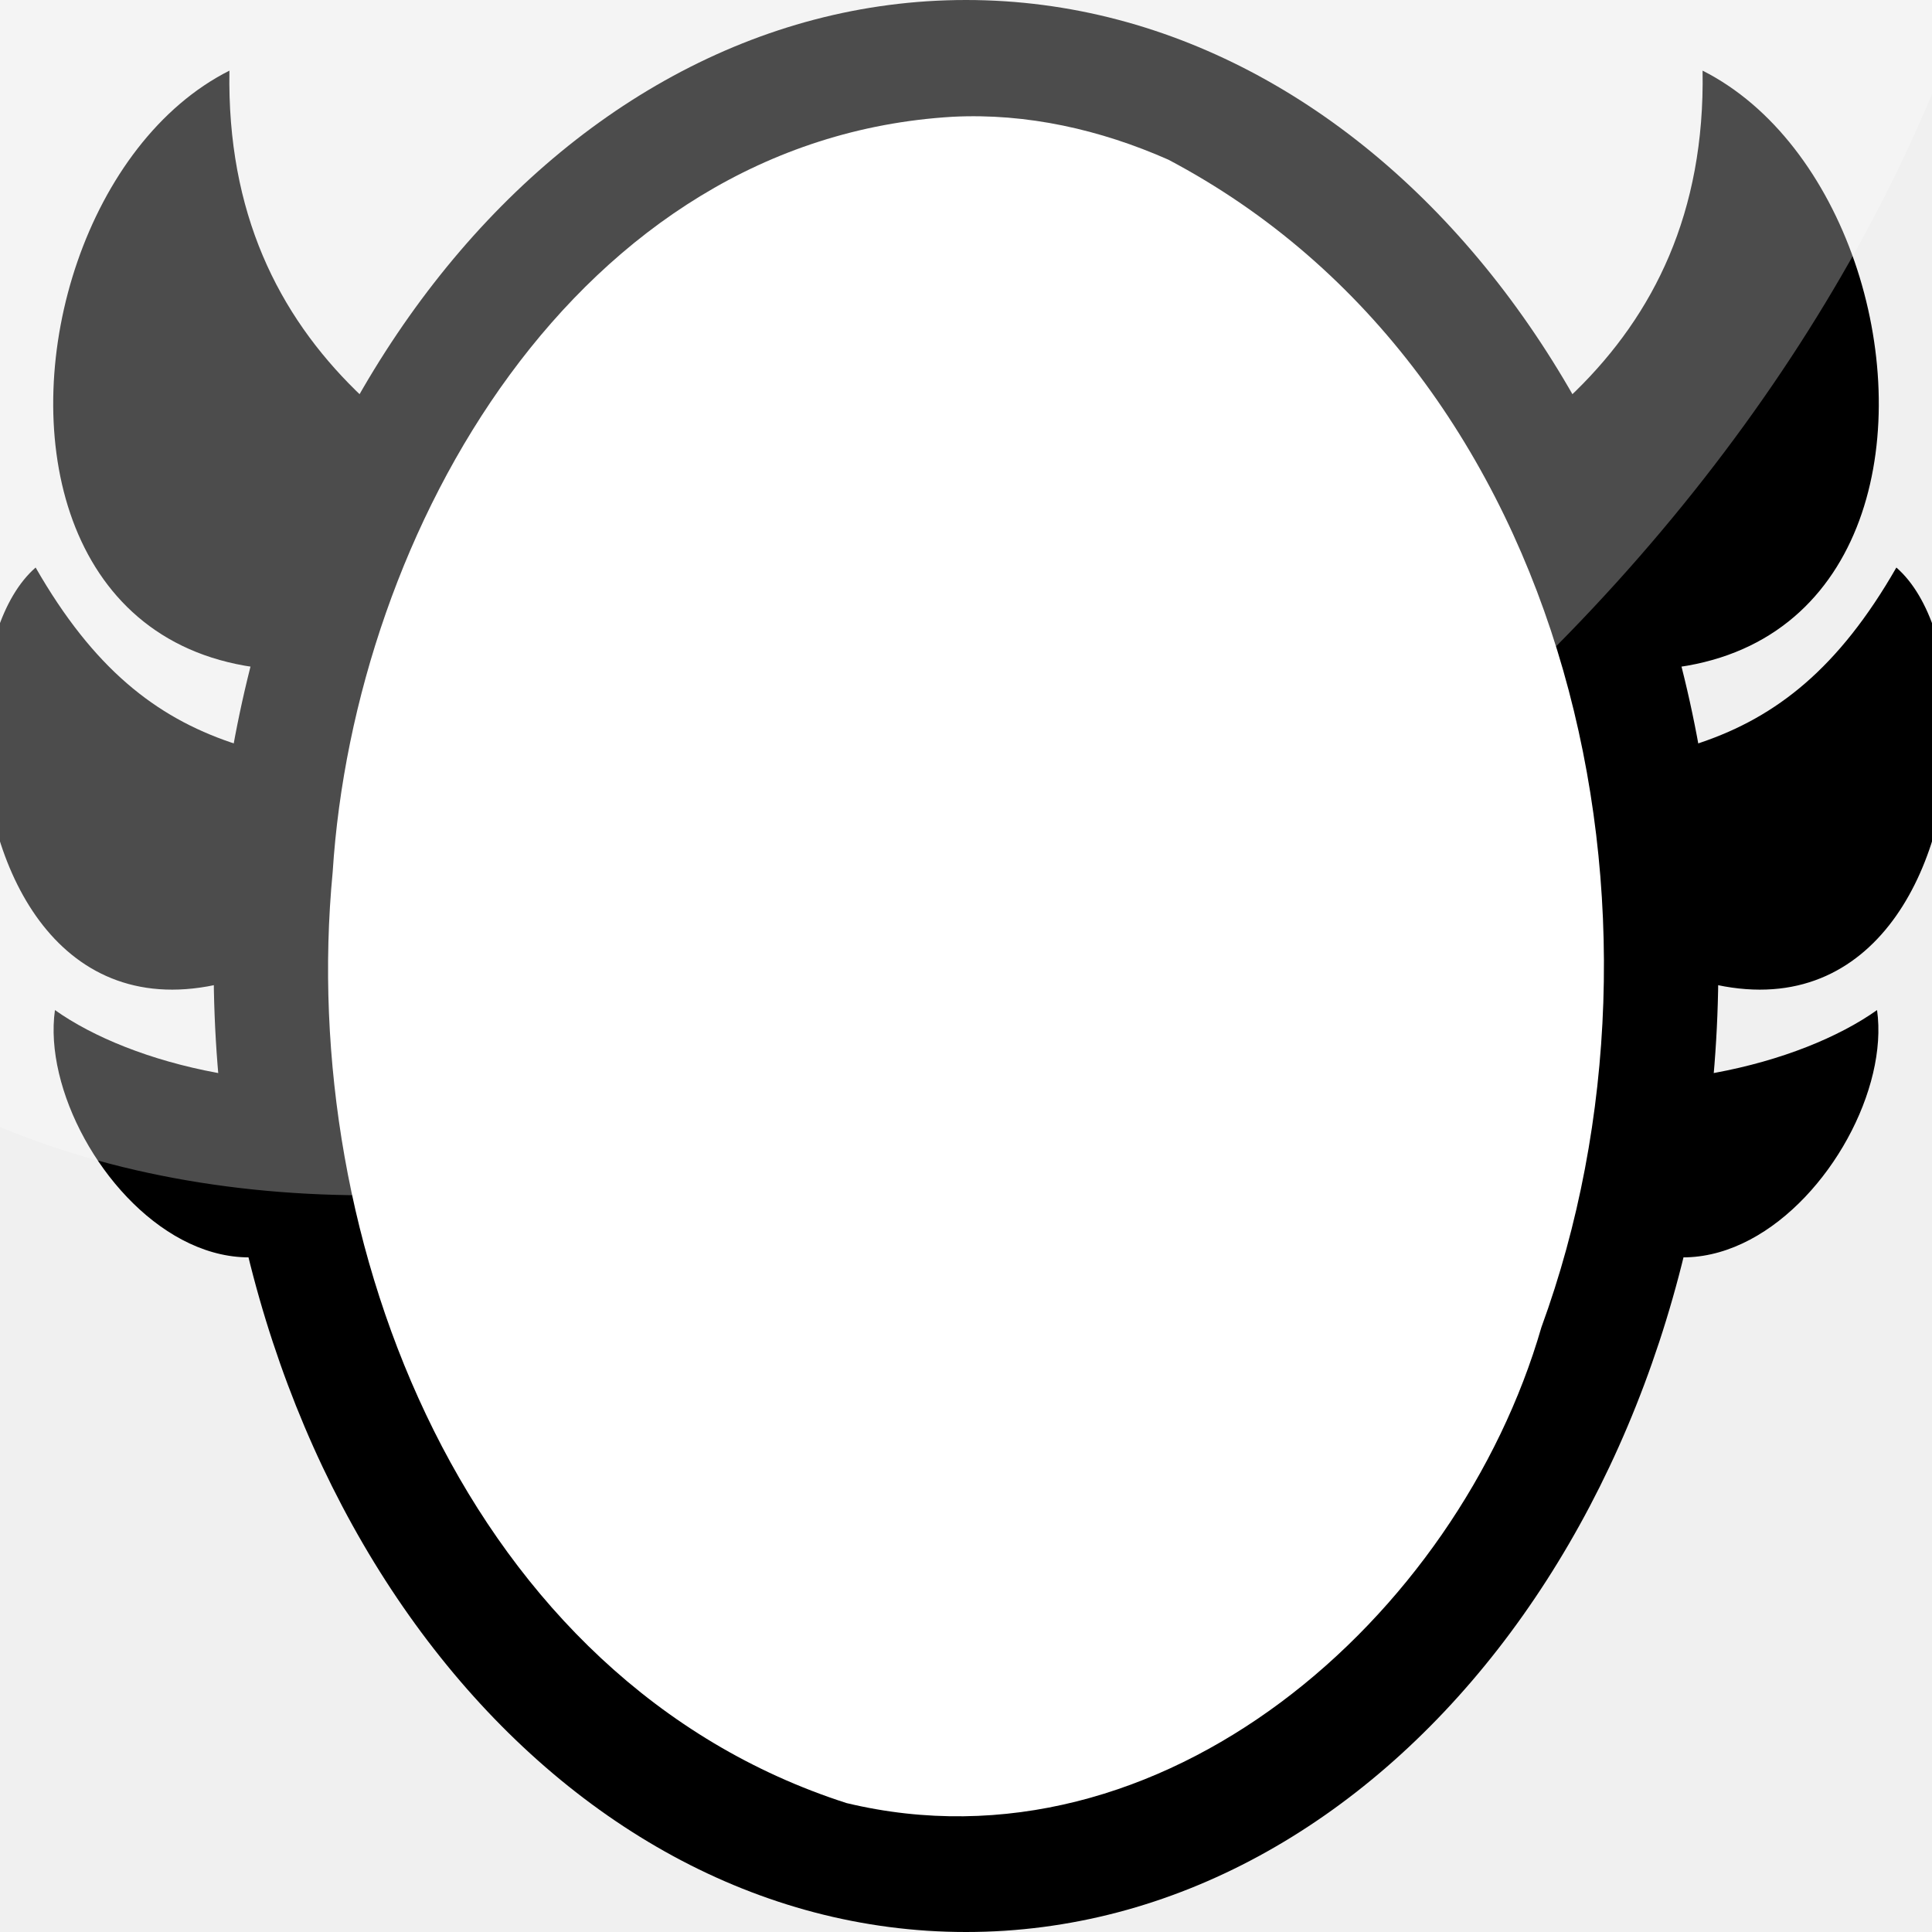
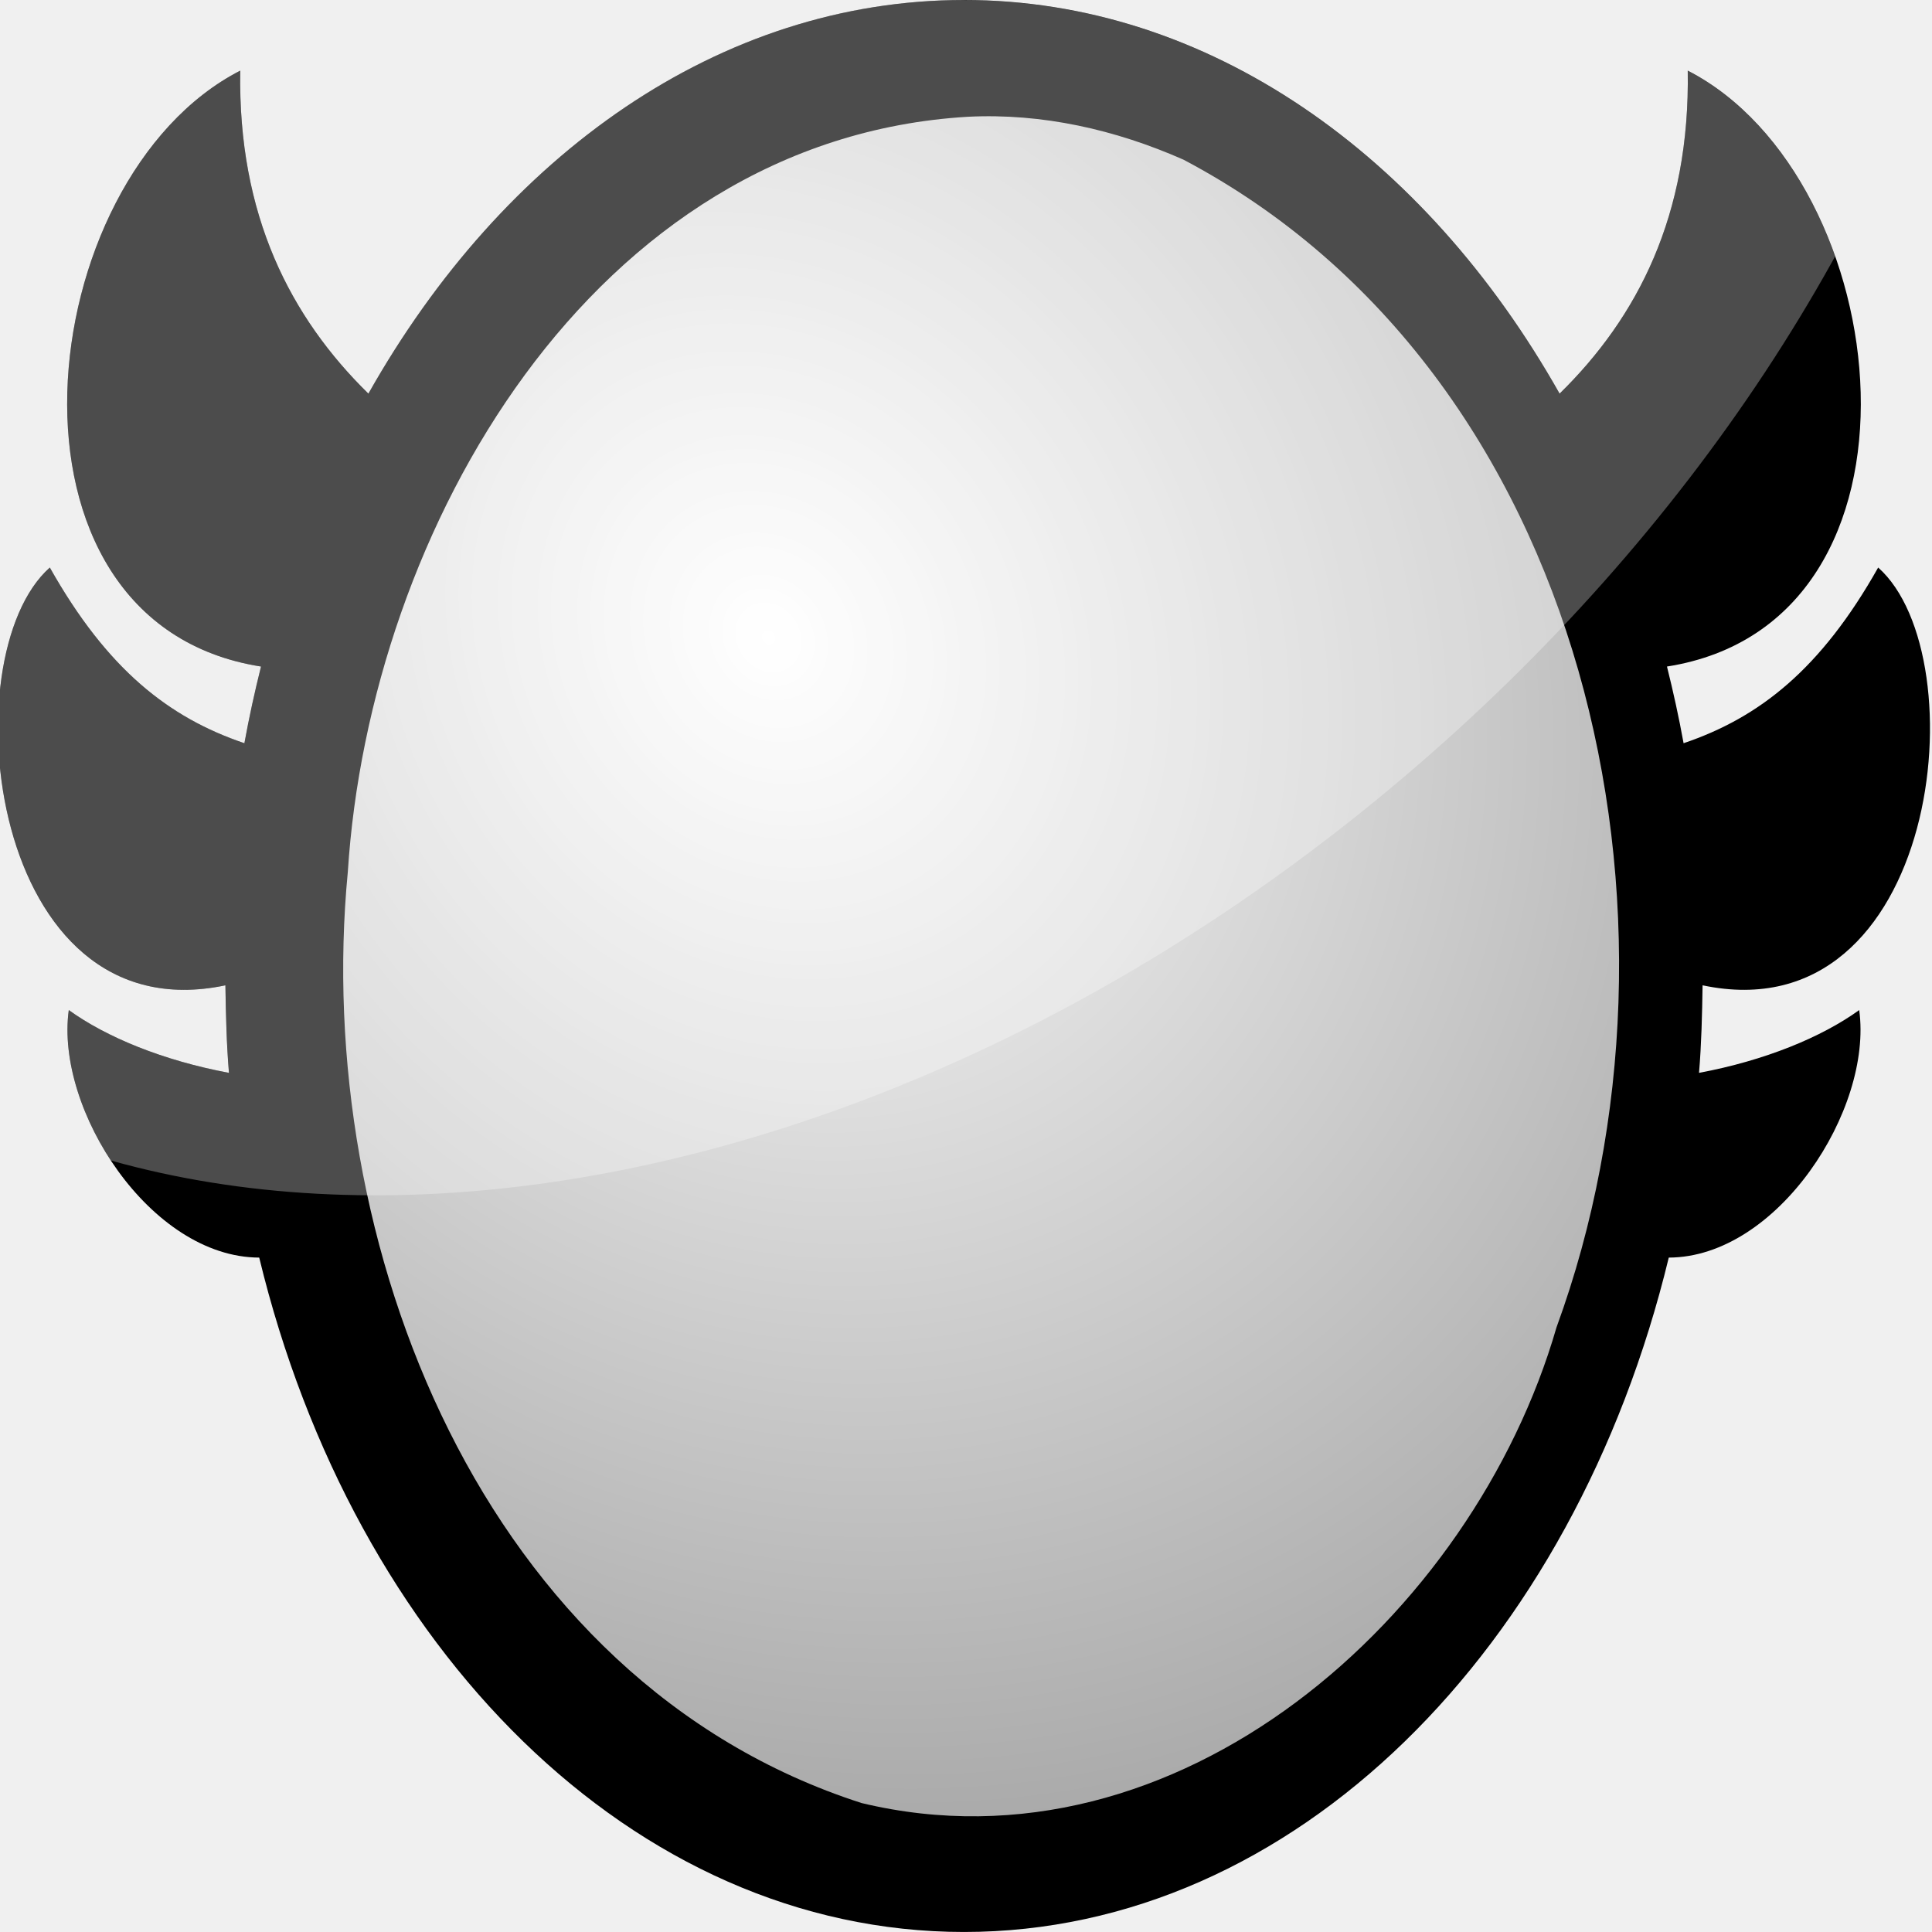
- <svg xmlns="http://www.w3.org/2000/svg" width="100" height="100" id="svg2" version="1.1">
+ <svg xmlns="http://www.w3.org/2000/svg" xmlns:xlink="http://www.w3.org/1999/xlink" version="1.1" width="100" height="100" id="svg2">
  <defs id="defs4">
-     <clipPath clipPathUnits="userSpaceOnUse" id="clipPath3853">
-       <path style="fill:#000000;fill-opacity:1;stroke:none" d="m 30.744,22.293 c 13.316,16.003 31.07,24.324 31.07,24.324 0,0 8.878,23.686 22.194,39.689 0,0 -19.66,36.73 -32.406,42.036 -9.805,4.082 -34.17,-4.899 -34.17,-4.899 0,0 -10.521,-32.945 -9.507,-47.592 C 9.244,56.812 30.744,22.293 30.744,22.293 z" id="path3855" />
+     <radialGradient cx="43.596" cy="1001.533" r="33.02" fx="43.596" fy="1001.533" id="radialGradient3890" xlink:href="#linearGradient3884" gradientUnits="userSpaceOnUse" gradientTransform="matrix(3.185668,4.851343,-4.205016,2.761253,4111.579,-1991.609)" />
+     <linearGradient id="linearGradient3884">
+       <stop id="stop3886" style="stop-color:#ffffff;stop-opacity:1" offset="0" />
+       <stop id="stop3888" style="stop-color:#ffffff;stop-opacity:0" offset="1" />
+     </linearGradient>
+     <clipPath id="clipPath3099">
+       <path d="m 55.514,54.269 c -6.854,-8.237 -16.496,-9.382 -25.755,-4.431 -0.432,-5.664 0.433,-11.496 3.825,-17.165 -8.361,-2.792 -19.929,13.242 -13.106,24.396 -0.752,0.787 -1.5,1.615 -2.227,2.489 -1.535,-3.567 -2.154,-7.565 -1.424,-13.548 -4.875,0.161 -12.462,16.535 -4.67,22.535 -0.663,1.184 -1.32,2.379 -1.911,3.601 C 8.679,69.436 7.624,66.594 7.193,64.249 4.523,67.74 3.805,76.837 6.85,80.513 0.523,99.252 1.859,119.951 11.132,131.096 c 9.273,11.145 23.63,9.305 35.266,-3.052 3.056,3.656 9.131,0.995 11.029,-3.422 -1.677,-0.188 -3.805,-1.172 -5.937,-2.904 0.727,-1.06 1.423,-2.207 2.111,-3.361 5.498,9.971 15.295,-3.747 14.524,-10.692 -3.948,2.115 -6.786,1.958 -9.496,0.425 0.464,-1.19 0.895,-2.401 1.295,-3.609 8.837,7.666 17.684,-11.639 14.271,-22.996 -3.254,5.835 -7.075,8.114 -11.015,8.523 1.705,-14.028 -0.815,-27.501 -7.669,-35.738 z" id="path3101" style="fill:#000000;stroke:none" />
    </clipPath>
-     <clipPath clipPathUnits="userSpaceOnUse" id="clipPath3933">
-       <path transform="matrix(0.5326471,0.6401348,-0.4438143,0.7682626,41.06036,23.78374)" d="M 100,50 A 50,50 0 1 1 0,50 50,50 0 1 1 100,50 z" id="path3935" style="fill:#000000;fill-opacity:1;stroke:none" />
+     <radialGradient cx="45.061" cy="1004.014" r="44.016" fx="45.061" fy="1004.014" id="radialGradient3874" xlink:href="#linearGradient3868" gradientUnits="userSpaceOnUse" gradientTransform="matrix(1.756246,3.640853,-3.419364,1.649405,3388.966,-832.9154)" />
+     <linearGradient id="linearGradient3868">
+       <stop id="stop3870" style="stop-color:#ffffff;stop-opacity:1" offset="0" />
+       <stop id="stop3872" style="stop-color:#ffffff;stop-opacity:0" offset="1" />
+     </linearGradient>
+     <clipPath id="clipPath3853">
+       <path d="m 30.744,22.293 c 13.316,16.003 31.07,24.324 31.07,24.324 0,0 8.878,23.686 22.194,39.689 0,0 -19.66,36.73 -32.406,42.036 -9.805,4.082 -34.17,-4.899 -34.17,-4.899 0,0 -10.521,-32.945 -9.507,-47.592 C 9.244,56.812 30.744,22.293 30.744,22.293 z" id="path3855" style="fill:#000000;fill-opacity:1;stroke:none" />
    </clipPath>
+     <radialGradient cx="44.789" cy="54.465" r="50" fx="44.789" fy="54.465" id="radialGradient3882" xlink:href="#linearGradient3876" gradientUnits="userSpaceOnUse" gradientTransform="matrix(2.305417,5.037775,-3.521696,1.611619,115.2,-275.0879)" />
+     <linearGradient id="linearGradient3876">
+       <stop id="stop3878" style="stop-color:#ffffff;stop-opacity:1" offset="0" />
+       <stop id="stop3880" style="stop-color:#ffffff;stop-opacity:0" offset="1" />
+     </linearGradient>
+     <clipPath id="clipPath3933">
+       <path d="M 100,50 A 50,50 0 1 1 0,50 50,50 0 1 1 100,50 z" transform="matrix(0.5326471,0.6401348,-0.4438143,0.7682626,41.06036,23.78374)" id="path3935" style="fill:#000000;fill-opacity:1;stroke:none" />
+     </clipPath>
+     <radialGradient cx="44.789" cy="54.465" r="50" fx="44.789" fy="54.465" id="radialGradient3087" xlink:href="#linearGradient3876" gradientUnits="userSpaceOnUse" gradientTransform="matrix(2.305417,5.037775,-3.521696,1.611619,115.2,-275.0879)" />
+     <radialGradient cx="45.061" cy="1004.014" r="44.016" fx="45.061" fy="1004.014" id="radialGradient3089" xlink:href="#linearGradient3868" gradientUnits="userSpaceOnUse" gradientTransform="matrix(1.756246,3.640853,-3.419364,1.649405,3388.966,-832.9154)" />
+     <radialGradient cx="43.596" cy="1001.533" r="33.02" fx="43.596" fy="1001.533" id="radialGradient3091" xlink:href="#linearGradient3884" gradientUnits="userSpaceOnUse" gradientTransform="matrix(3.185668,4.851343,-4.205016,2.761253,4111.579,-1991.609)" />
+     <radialGradient cx="43.596" cy="1001.533" r="33.02" fx="43.596" fy="1001.533" id="radialGradient3107" xlink:href="#linearGradient3884" gradientUnits="userSpaceOnUse" gradientTransform="matrix(3.185668,4.851343,-4.205016,2.761253,4111.579,-1991.609)" />
+     <radialGradient cx="45.061" cy="1004.014" r="44.016" fx="45.061" fy="1004.014" id="radialGradient3109" xlink:href="#linearGradient3868" gradientUnits="userSpaceOnUse" gradientTransform="matrix(1.756246,3.640853,-3.419364,1.649405,3388.966,-832.9154)" />
+     <radialGradient cx="44.789" cy="54.465" r="50" fx="44.789" fy="54.465" id="radialGradient3111" xlink:href="#linearGradient3876" gradientUnits="userSpaceOnUse" gradientTransform="matrix(2.305417,5.037775,-3.521696,1.611619,115.2,-275.0879)" />
  </defs>
-   <g id="layer1" transform="translate(0,-952.3622)">
-     <g id="g3000" transform="translate(-128,0)">
-       <path transform="translate(0,952.3622)" d="M 100,50 C 100,77.614 77.614,100 50,100 22.386,100 0,77.614 0,50 0,22.386 22.386,0 50,0 c 27.614,0 50,22.386 50,50 z" id="path2985" style="fill:#000000;fill-opacity:1;stroke:none" />
-       <path style="fill:#ffffff;fill-opacity:1;stroke:none" id="path2987" d="M 100,50 C 100,77.614 77.614,100 50,100 22.386,100 0,77.614 0,50 0,22.386 22.386,0 50,0 c 27.614,0 50,22.386 50,50 z" transform="matrix(0.8564529,0,0,0.8564529,7.177355,959.5395)" />
-       <path style="opacity:0.3;fill:#ffffff;fill-opacity:1;stroke:none" id="path3004-4-4-8" d="M 100,50 A 50,50 0 1 1 0,50 50,50 0 1 1 100,50 z" transform="matrix(1.108102,-0.9232974,0.6401348,0.7682626,-60.72388,972.0009)" clip-path="url(#clipPath3933)" />
+   <g transform="translate(0,-952.3622)" id="layer1">
+     <g transform="translate(-128.1024,-9.9204547e-6)" id="g3000">
+       <path d="M 100,50 A 50,50 0 1 1 0,50 50,50 0 1 1 100,50 z" transform="translate(0,952.3622)" id="path2985" style="fill:#000000;fill-opacity:1;stroke:none" />
+       <path d="M 100,50 A 50,50 0 1 1 0,50 50,50 0 1 1 100,50 z" transform="matrix(0.8564529,0,0,0.8564529,7.177355,959.5395)" id="path2987" style="fill:url(#radialGradient3111);fill-opacity:1;stroke:none" />
+       <path d="M 100,50 A 50,50 0 1 1 0,50 50,50 0 1 1 100,50 z" transform="matrix(1.108102,-0.9232974,0.6401348,0.7682626,-60.72388,972.0009)" clip-path="url(#clipPath3933)" id="path3004-4-4-8" style="opacity:0.3;fill:#ffffff;fill-opacity:1;stroke:none" />
+       <path d="m -202.223,217.117 c 0.492,-0.485 -1.722,8.962 -1.167,8.552 0.556,-0.41 -9.123,-1.09 -8.515,-1.416 0.609,-0.326 -4.178,8.114 -3.529,7.877 0.649,-0.237 -8.446,-3.616 -7.771,-3.758 0.676,-0.142 -6.294,6.608 -5.605,6.564 0.689,-0.044 -7.086,-5.849 -6.397,-5.795 0.688,0.054 -7.901,4.567 -7.227,4.719 0.674,0.152 -5.151,-7.609 -4.505,-7.362 0.645,0.246 -8.868,2.156 -8.264,2.492 0.604,0.335 -2.798,-8.751 -2.249,-8.334 0.55,0.418 -9.116,-0.429 -8.631,0.062 0.485,0.492 -0.219,-9.185 0.19,-8.629 0.41,0.556 -8.626,-2.98 -8.299,-2.372 0.326,0.608 2.377,-8.875 2.614,-8.226 0.237,0.649 -7.437,-5.29 -7.295,-4.614 0.142,0.676 4.781,-7.846 4.825,-7.157 0.044,0.689 -5.645,-7.171 -5.699,-6.482 -0.054,0.688 6.798,-6.181 6.646,-5.507 -0.152,0.674 -3.396,-8.471 -3.642,-7.825 -0.246,0.645 8.264,-4.015 7.929,-3.412 -0.335,0.604 -0.872,-9.084 -1.29,-8.535 -0.418,0.55 9.061,-1.524 8.569,-1.04 -0.492,0.485 1.722,-8.962 1.167,-8.552 -0.556,0.41 9.123,1.09 8.515,1.416 -0.609,0.326 4.178,-8.114 3.529,-7.877 -0.649,0.237 8.446,3.616 7.771,3.758 -0.676,0.142 6.294,-6.608 5.605,-6.564 -0.689,0.044 7.086,5.849 6.397,5.795 -0.688,-0.054 7.901,-4.567 7.227,-4.719 -0.674,-0.152 5.151,7.609 4.505,7.362 -0.645,-0.246 8.868,-2.156 8.264,-2.492 -0.604,-0.335 2.798,8.751 2.249,8.334 -0.55,-0.418 9.116,0.429 8.631,-0.062 -0.485,-0.492 0.219,9.185 -0.19,8.629 -0.41,-0.556 8.626,2.98 8.299,2.372 -0.326,-0.608 -2.377,8.875 -2.614,8.226 -0.237,-0.649 7.437,5.29 7.295,4.614 -0.142,-0.676 -4.781,7.846 -4.825,7.157 -0.044,-0.689 5.645,7.171 5.699,6.482 0.054,-0.688 -6.798,6.181 -6.646,5.507 0.152,-0.674 3.396,8.471 3.642,7.825 0.246,-0.645 -8.264,4.015 -7.929,3.412 0.335,-0.604 0.872,9.084 1.29,8.535 0.418,-0.55 -9.061,1.524 -8.569,1.04 z" transform="matrix(0.4020657,0,0,0.4020657,173.4848,896.9352)" id="path4224" style="fill:#ffffff;fill-opacity:1;stroke:#000000;stroke-width:1.865;stroke-linejoin:round;stroke-opacity:1" />
+       <path d="m -38.305,15.628 a 13.108,13.108 0 1 1 -26.215,0 13.108,13.108 0 1 1 26.215,0 z" transform="matrix(1.087379,0,0,1.087379,136.1585,955.1352)" id="path4246" style="fill:#ababab;fill-opacity:1;stroke:none" />
    </g>
-     <g id="g3812" transform="translate(128.1024,0)">
-       <path transform="translate(0,952.3622)" id="rect3780" d="M 0,10 C 25,10 50,0 50,0 c 0,0 25,10 50,10 0,0 1.727,46.371 -9,62.215 C 82.748,84.403 50,100 50,100 50,100 17.252,84.403 9,72.215 -1.727,56.371 0,10 0,10 z" style="fill:#000000;fill-opacity:1;stroke:none" />
-       <path id="path3802" d="M 48.031,959.438 C 34.496,964.149 20.331,967.261 6,968.219 c 0.522,18.085 -0.59,37.561 8.688,53.687 9.429,10.842 22.947,17.252 35.562,23.563 10.549,-5.905 21.789,-11.137 30.938,-19.094 9.677,-8.152 10.434,-21.81 11.935,-33.465 0.816,-8.203 0.81,-16.457 0.908,-24.692 -15.189,-0.822 -29.933,-4.76 -44.375,-9.344 l -0.945,0.327 -0.68,0.235 z" style="fill:#ffffff;fill-opacity:1;stroke:none" />
-       <path style="opacity:0.3;fill:#ffffff;fill-opacity:1;stroke:none" id="path3004-4" d="M 100,50 C 100,77.614 77.614,100 50,100 22.386,100 0,77.614 0,50 0,22.386 22.386,0 50,0 c 27.614,0 50,22.386 50,50 z" transform="matrix(1.108102,-0.9232974,0.6401348,0.7682626,-48.33771,973.6213)" clip-path="url(#clipPath3853)" />
+     <g transform="translate(128,-9.9204547e-6)" id="g3812">
+       <path d="M 0,10 C 25,10 50,0 50,0 c 0,0 25,10 50,10 0,0 1.727,46.371 -9,62.215 C 82.748,84.403 50,100 50,100 50,100 17.252,84.403 9,72.215 -1.727,56.371 0,10 0,10 z" transform="translate(0,952.3622)" id="rect3780" style="fill:#000000;fill-opacity:1;stroke:none" />
+       <path d="M 48.031,959.438 C 34.496,964.149 20.331,967.261 6,968.219 c 0.522,18.085 -0.59,37.561 8.688,53.687 9.429,10.842 22.947,17.252 35.562,23.563 10.549,-5.905 21.789,-11.137 30.938,-19.094 9.677,-8.152 10.434,-21.81 11.935,-33.465 0.816,-8.203 0.81,-16.457 0.908,-24.692 -15.189,-0.822 -29.933,-4.76 -44.375,-9.344 l -0.945,0.327 -0.68,0.235 z" id="path3802" style="fill:url(#radialGradient3109);fill-opacity:1;stroke:none" />
+       <path d="M 100,50 A 50,50 0 1 1 0,50 50,50 0 1 1 100,50 z" transform="matrix(1.108102,-0.9232974,0.6401348,0.7682626,-48.33771,973.6213)" clip-path="url(#clipPath3853)" id="path3004-4" style="opacity:0.3;fill:#ffffff;fill-opacity:1;stroke:none" />
    </g>
-     <g id="g3880">
-       <path id="path3861" transform="translate(0,952.3622)" d="M 11.875 3.656 C -2.76 11.037 -2.505 48.982 33 28.875 C 22.565 24.675 11.62 18.418 11.875 3.656 z M 88.125 3.656 C 88.38 18.418 77.435 24.675 67 28.875 C 102.505 48.982 102.76 11.037 88.125 3.656 z M 1.844 29.375 C -5.155 35.483 0.7 67.671 26.406 40.438 C 14.699 39.419 7.825 39.81 1.844 29.375 z M 98.156 29.375 C 92.175 39.81 85.301 39.419 73.594 40.438 C 99.3 67.671 105.155 35.483 98.156 29.375 z M 2.844 52.281 C 1.698 60.426 14.958 74.814 22.594 55.344 C 14.704 57.125 6.789 55.081 2.844 52.281 z M 97.156 52.281 C 93.211 55.081 85.296 57.125 77.406 55.344 C 85.042 74.814 98.302 60.426 97.156 52.281 z " style="opacity:1;fill:#000000;stroke:none" />
-       <path id="path3859" d="M 88.941,50 C 88.941,77.614 71.507,100 50,100 28.493,100 11.059,77.614 11.059,50 11.059,22.386 28.493,0 50,0 71.507,0 88.941,22.386 88.941,50 z" style="fill:#000000;fill-opacity:1;stroke:none" transform="translate(0,952.3622)" />
-       <path id="path3871" d="M 49.312,958.406 C 29.859,959.557 18.347,979.807 17.219,997.5 c -1.84,19.171 6.944,41.868 26.594,48.188 16.359,3.929 31.639,-9.652 35.969,-24.625 7.747,-21.172 1.702,-49.353 -19.312,-60.438 -3.52,-1.554 -7.316,-2.413 -11.156,-2.219 z" style="fill:#ffffff;fill-opacity:1;stroke:none" />
-       <path style="opacity:0.3;fill:#ffffff;fill-opacity:1;stroke:none" id="path3004-4-4" d="M 100,50 A 50,50 0 1 1 0,50 50,50 0 1 1 100,50 z" transform="matrix(1.108102,-0.9232974,0.6401348,0.7682626,-46.25476,961.9248)" clip-path="none" />
+     <g transform="translate(0.7832478,-9.9204547e-6)" id="g3880">
+       <path d="m 49.114,952.362 c -12.643,0 -23.862,8.023 -30.829,20.375 -4.033,-3.953 -6.759,-9.232 -6.633,-16.719 -10.86,5.574 -13.37,28.574 1.075,30.844 -0.324,1.298 -0.617,2.626 -0.86,3.969 -3.915,-1.324 -7.103,-3.823 -10.072,-9.094 -5.207,4.625 -3.168,24.209 9.089,21.625 0.023,1.522 0.059,3.046 0.184,4.531 -3.411,-0.637 -6.347,-1.846 -8.291,-3.25 -0.711,5.147 4.23,12.799 9.857,12.812 4.897,20.238 19.372,34.906 36.479,34.906 17.107,0 31.581,-14.668 36.479,-34.906 5.627,-0.013 10.568,-7.666 9.857,-12.812 -1.944,1.404 -4.88,2.613 -8.291,3.25 0.125,-1.486 0.161,-3.009 0.184,-4.531 12.257,2.584 14.296,-17 9.089,-21.625 -2.968,5.27 -6.157,7.77 -10.072,9.094 -0.243,-1.343 -0.536,-2.67 -0.86,-3.969 14.444,-2.27 11.934,-25.27 1.075,-30.844 0.127,7.487 -2.599,12.766 -6.633,16.719 -6.967,-12.352 -18.185,-20.375 -30.829,-20.375 z" id="path3861" style="fill:#000000;stroke:none" />
+       <path d="M 49.312,958.406 C 29.859,959.557 18.347,979.807 17.219,997.5 c -1.84,19.171 6.944,41.868 26.594,48.188 16.359,3.929 31.639,-9.652 35.969,-24.625 7.747,-21.172 1.702,-49.353 -19.312,-60.438 -3.52,-1.554 -7.316,-2.413 -11.156,-2.219 z" id="path3871" style="fill:url(#radialGradient3107);fill-opacity:1;stroke:none" />
+       <path d="M 100,50 A 50,50 0 1 1 0,50 50,50 0 1 1 100,50 z" transform="matrix(1.088816,-0.9232974,0.6289933,0.7682626,-45.46512,961.9248)" clip-path="url(#clipPath3099)" id="path3004-4-4" style="opacity:0.3;fill:#ffffff;fill-opacity:1;stroke:none" />
    </g>
  </g>
</svg>
